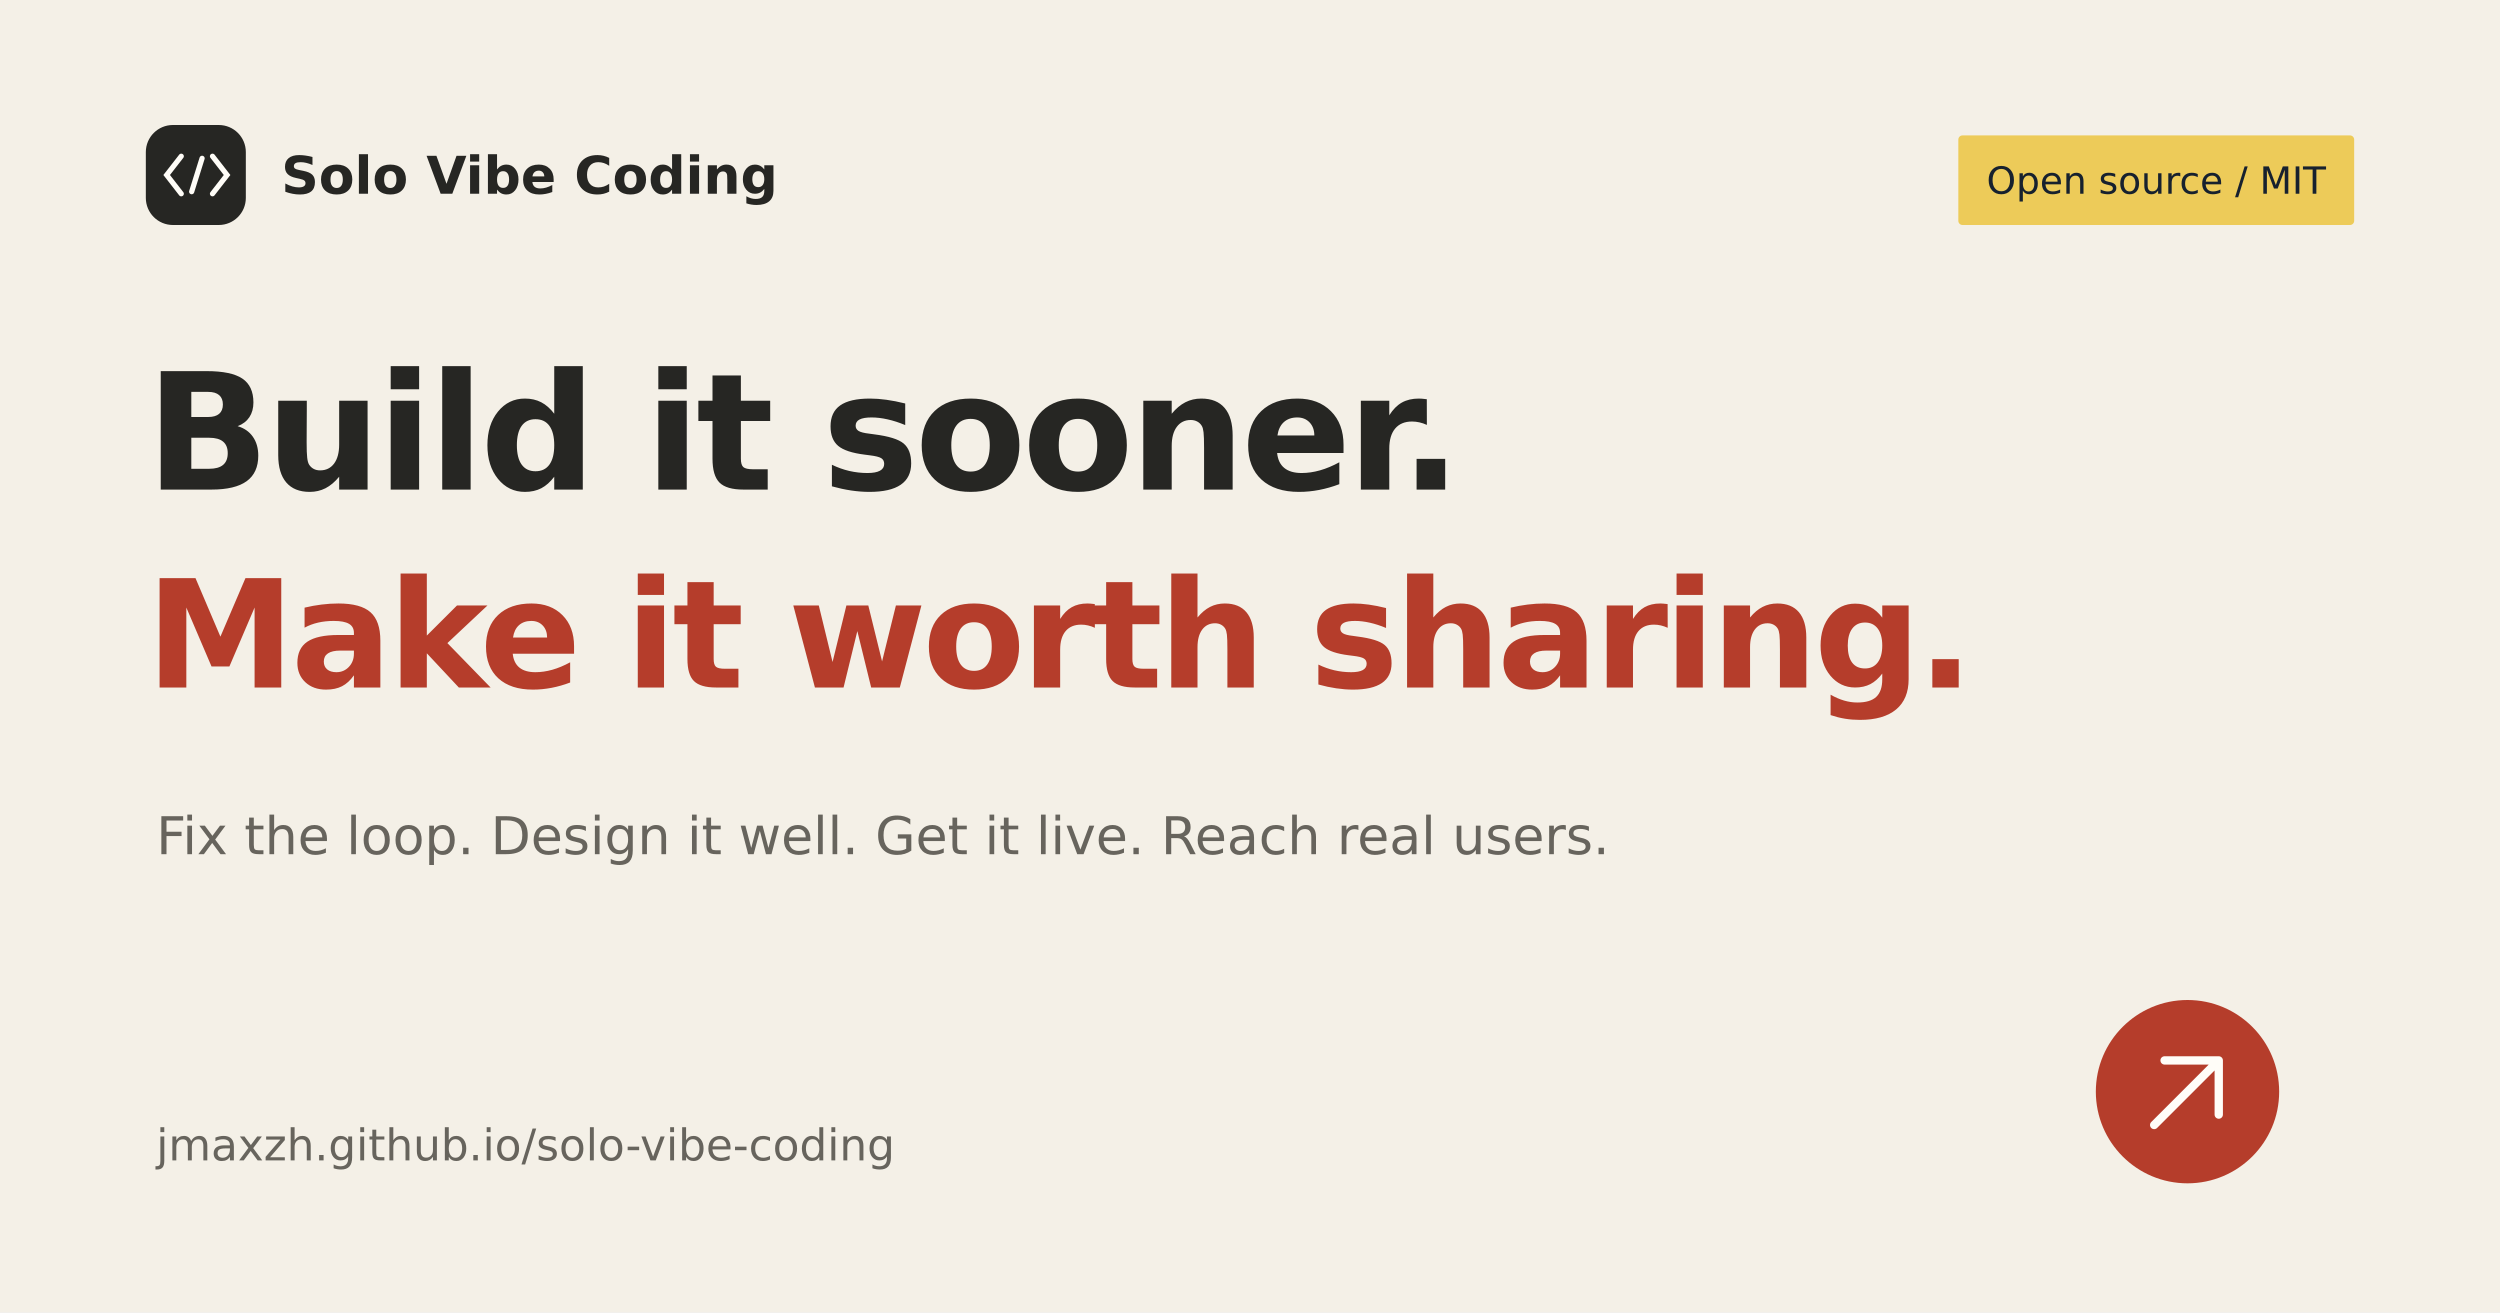
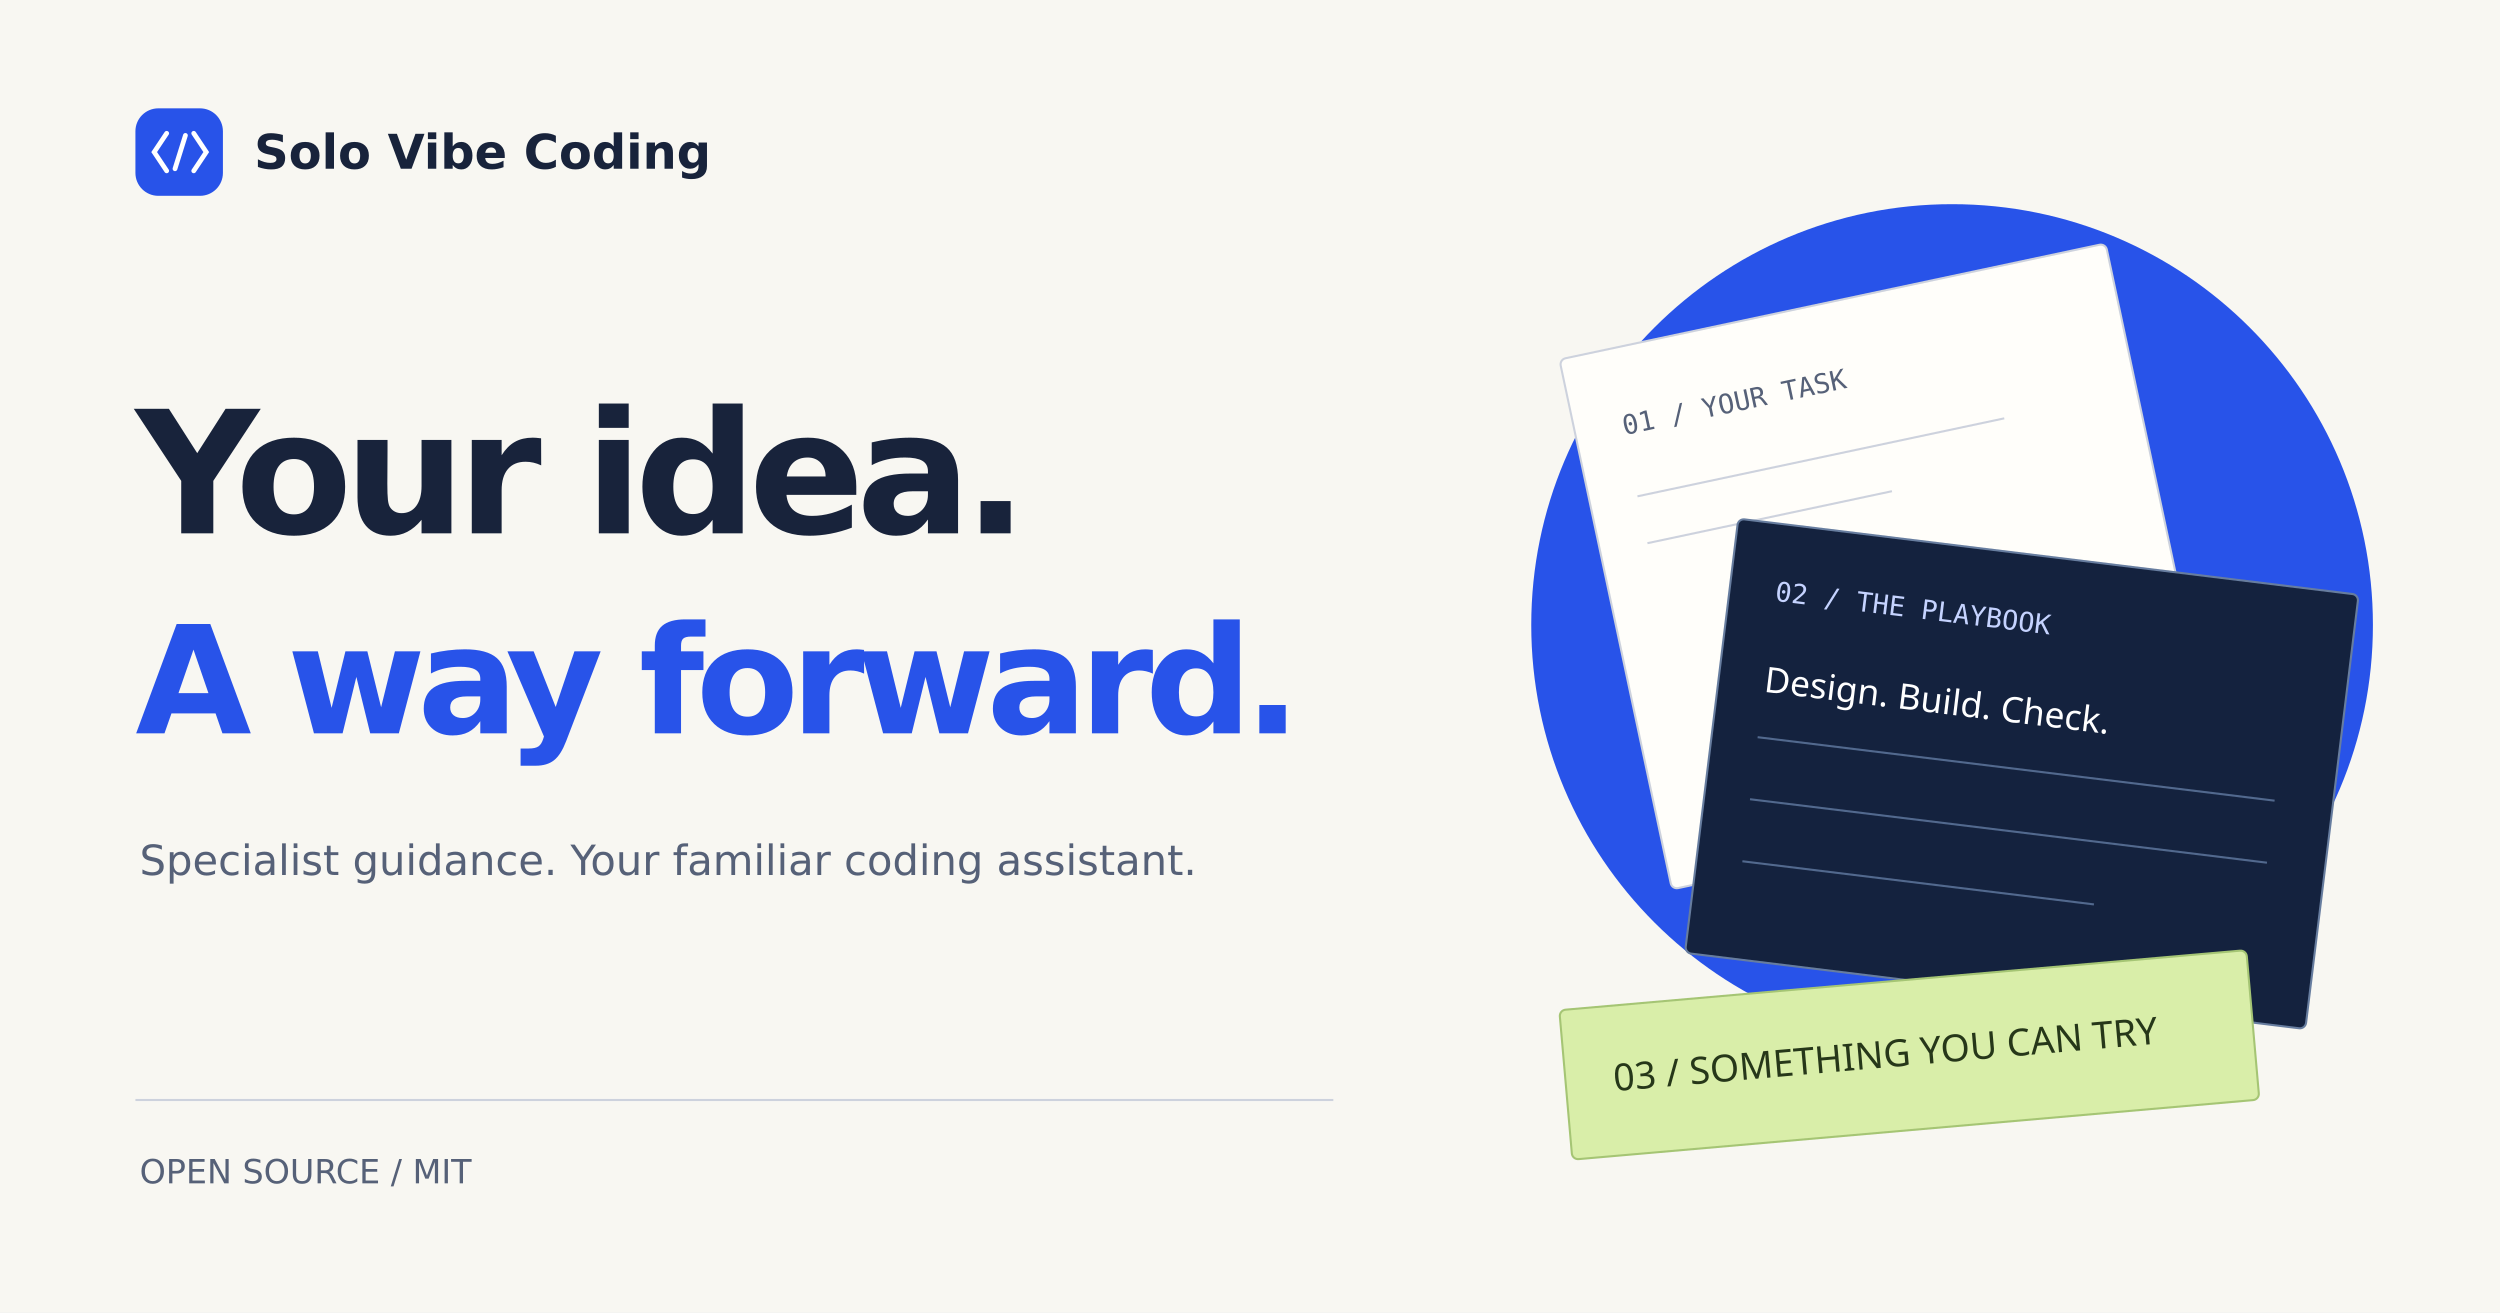
<svg xmlns="http://www.w3.org/2000/svg" width="1200" height="630" viewBox="0 0 1200 630">
-   <rect width="1200" height="630" fill="#f4f0e7" />
-   <rect x="70" y="60" width="48" height="48" rx="13" fill="#262623" />
-   <path d="m87 75-7 9 7 9m15-18 7 9-7 9m-5-17-5 16" fill="none" stroke="#fffdf8" stroke-width="2.5" stroke-linecap="round" />
-   <g font-family="DejaVu Sans, sans-serif" fill="#262623">
-     <text x="135" y="93" font-size="25" font-weight="bold">Solo Vibe Coding</text>
-     <text x="70" y="235" font-size="78" font-weight="bold" letter-spacing="-2">Build it sooner.</text>
-     <text fill="#b53d2b" x="70" y="330" font-size="72" font-weight="bold" letter-spacing="-2">Make it worth sharing.</text>
-     <text x="75" y="410" font-size="25" fill="#67645d">Fix the loop. Design it well. Get it live. Reach real users.</text>
-     <text x="75" y="557" font-size="21" fill="#67645d">jmaxzh.github.io/solo-vibe-coding</text>
+   <rect width="1200" height="630" fill="#f8f7f2" />
+   <rect x="65" y="52" width="42" height="42" rx="11" fill="#2853e9" />
+   <path d="m80 64-6 9 6 9m13-18 6 9-6 9m-4-17-5 16" stroke="#fff" stroke-width="2.3" fill="none" stroke-linecap="round" />
+   <g font-family="DejaVu Sans, sans-serif" fill="#18233b">
+     <text x="122" y="81" font-size="23" font-weight="bold">Solo Vibe Coding</text>
+     <text x="65" y="256" font-size="82" font-weight="bold" letter-spacing="-4">Your idea.</text>
+     <text x="65" y="352" fill="#2853e9" font-size="72" font-weight="bold" letter-spacing="-4">A way forward.</text>
+     <text x="67" y="420" font-size="20" fill="#566178">Specialist guidance. Your familiar coding assistant.</text>
+     <text x="67" y="568" font-size="16" fill="#566178">OPEN SOURCE / MIT</text>
  </g>
-   <rect x="940" y="65" width="190" height="43" rx="2" fill="#edcb59" />
-   <text x="1035" y="93" text-anchor="middle" font-family="DejaVu Sans, sans-serif" font-size="18" fill="#17212e">Open source / MIT</text>
-   <circle cx="1050" cy="524" r="44" fill="#b53d2b" />
-   <path d="m1034 540 31-31m-26 0h26v26" stroke="#fffdf8" fill="none" stroke-width="4" stroke-linecap="round" stroke-linejoin="round" />
+   <circle cx="937" cy="300" r="202" fill="#2853e9" />
+   <g transform="rotate(-12 900 260)">
+     <rect x="770" y="143" width="268" height="260" rx="3" fill="#fffefa" stroke="#cdd2dd" />
+     <text x="793" y="185" font-family="monospace" font-size="13" fill="#566178">01 / YOUR TASK</text>
+     <path d="M793 215h180m-180 23h120" stroke="#cdd2dd" />
+   </g>
+   <g transform="rotate(7 960 350)">
+     <rect x="823" y="265" width="300" height="210" rx="3" fill="#14223e" stroke="#677d9f" />
+     <text x="845" y="302" font-family="monospace" font-size="13" fill="#c5d3ff">02 / THE PLAYBOOK</text>
+     <text x="845" y="346" font-family="sans-serif" font-size="17" fill="#fff">Design. Build. Check.</text>
+     <path d="M845 368h250m-250 30h250m-250 30h170" stroke="#52698e" />
+   </g>
+   <g transform="rotate(-5 920 495)">
+     <rect x="750" y="470" width="331" height="72" rx="3" fill="#d9eea9" stroke="#a5c574" />
+     <text x="773" y="511" font-family="sans-serif" font-size="18" fill="#263719">03 / SOMETHING YOU CAN TRY</text>
+   </g>
+   <path d="M65 528h575" stroke="#cdd2dd" />
</svg>
